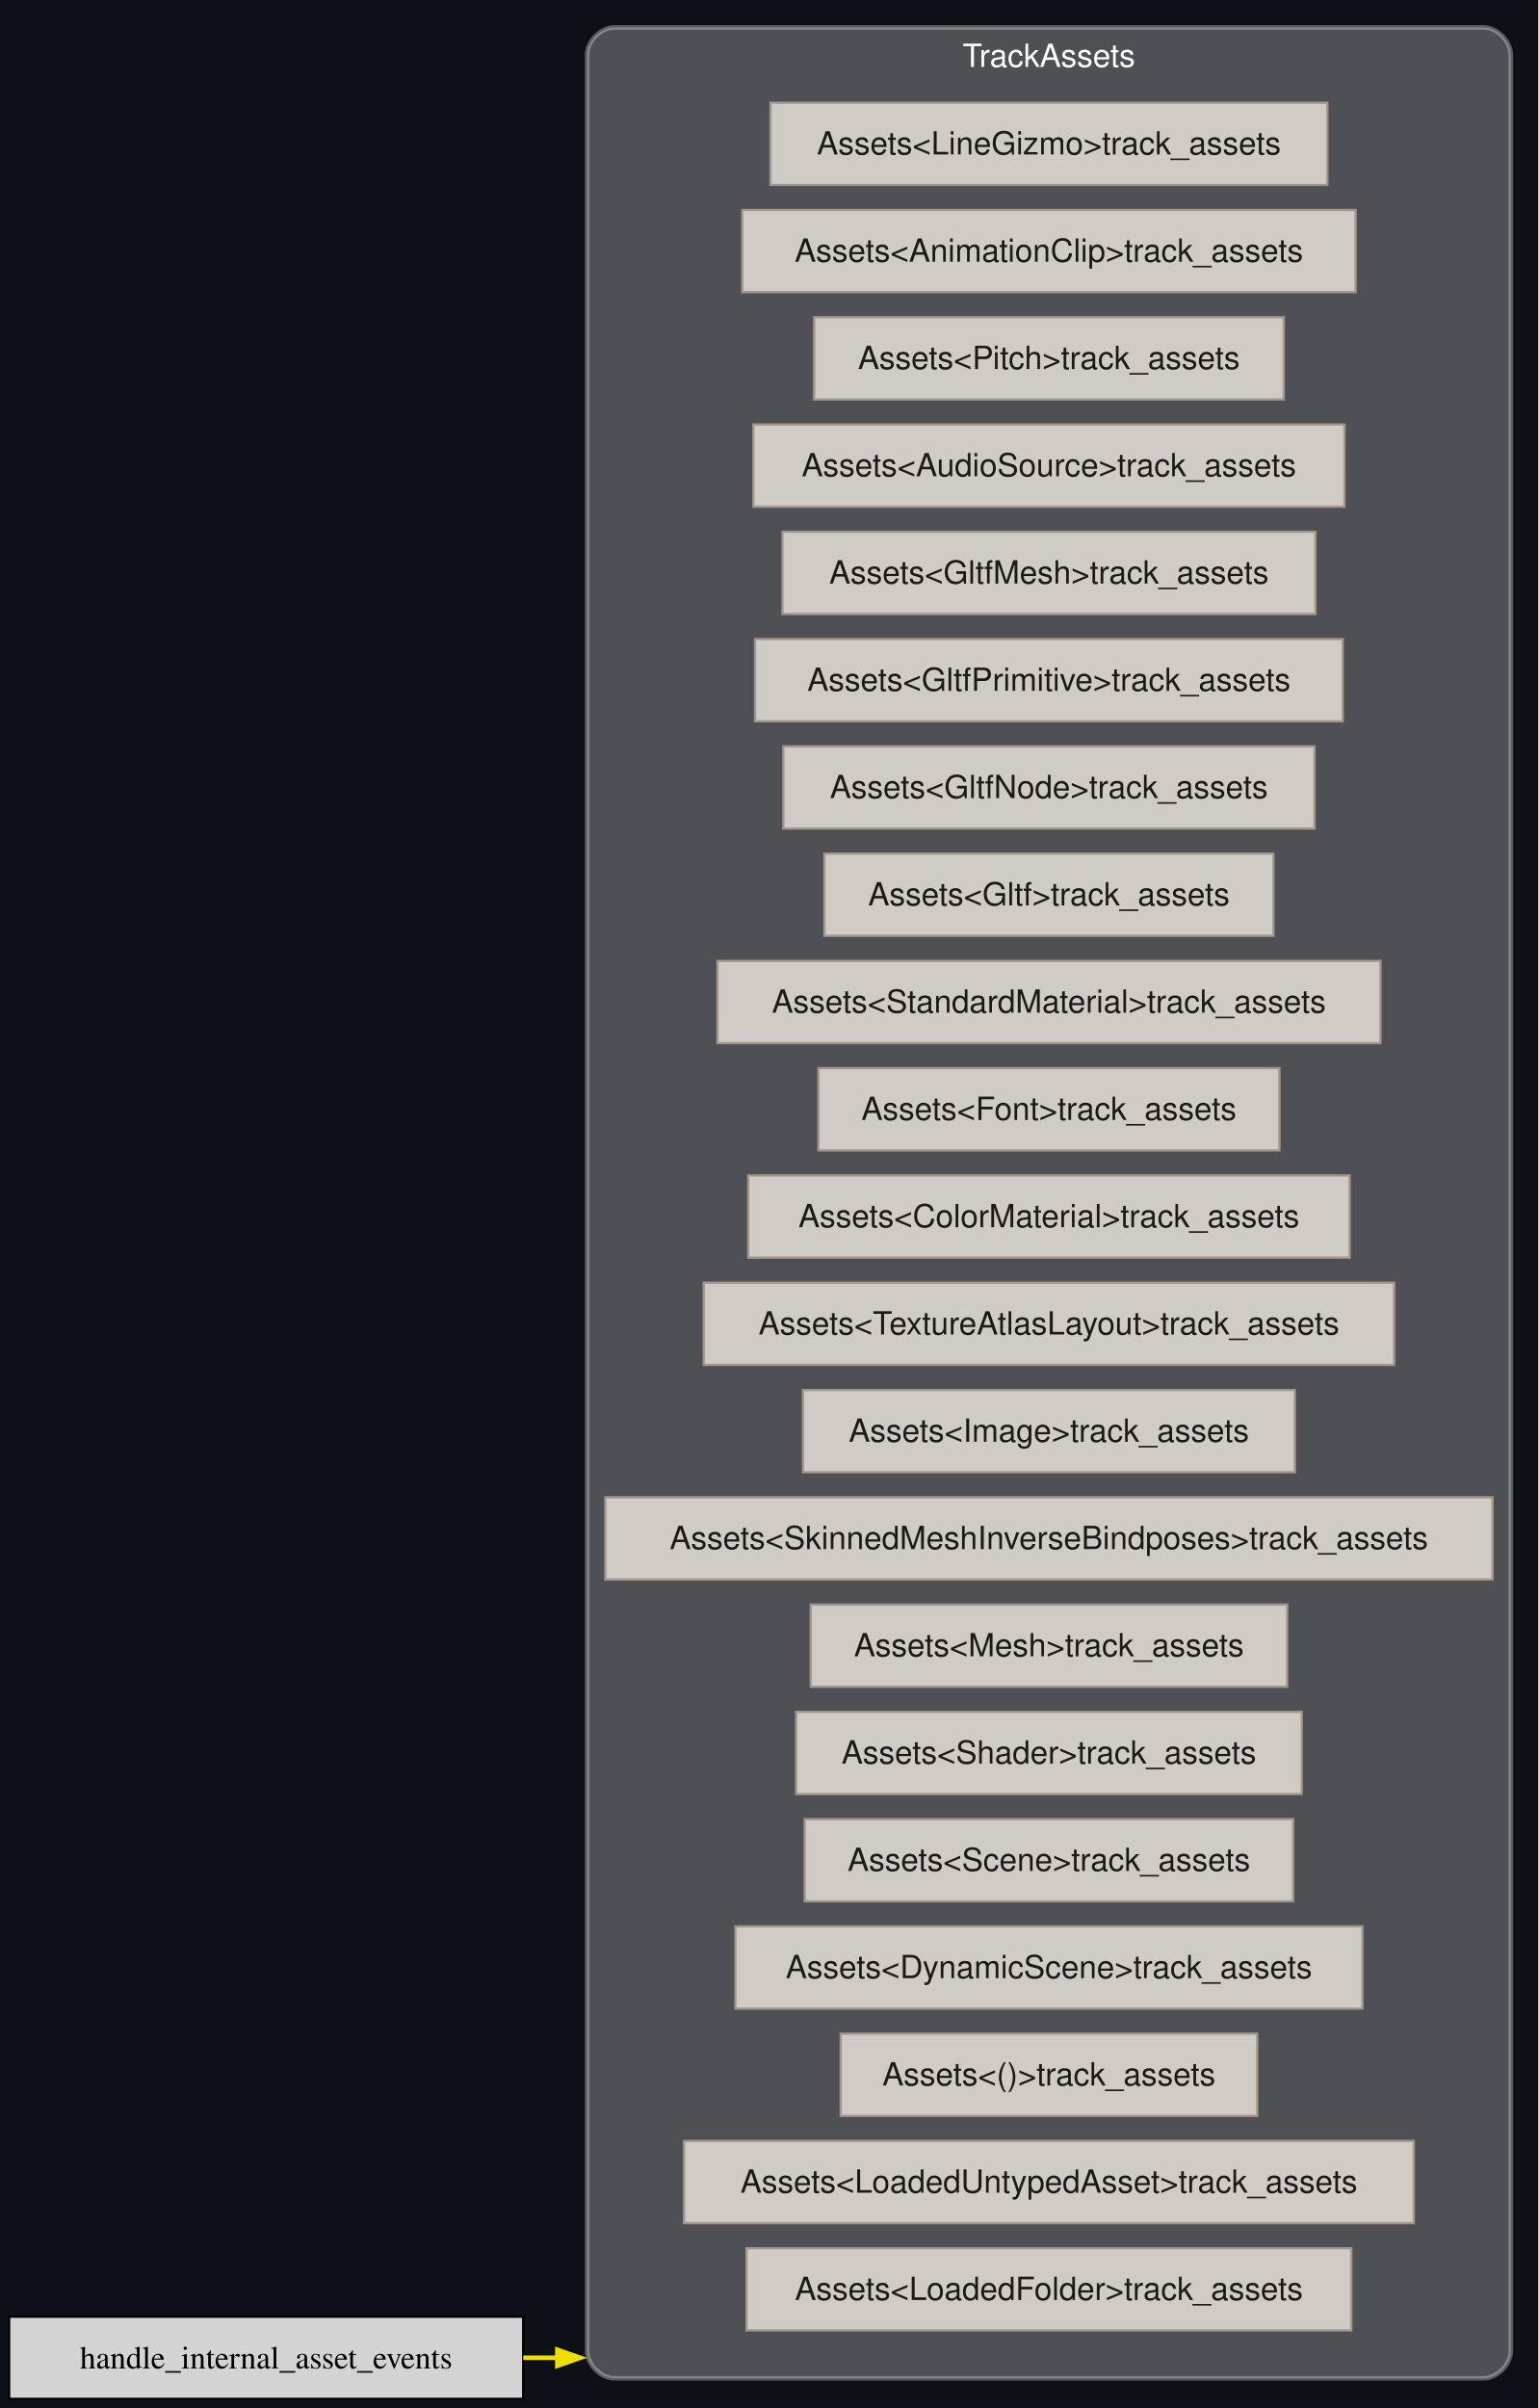
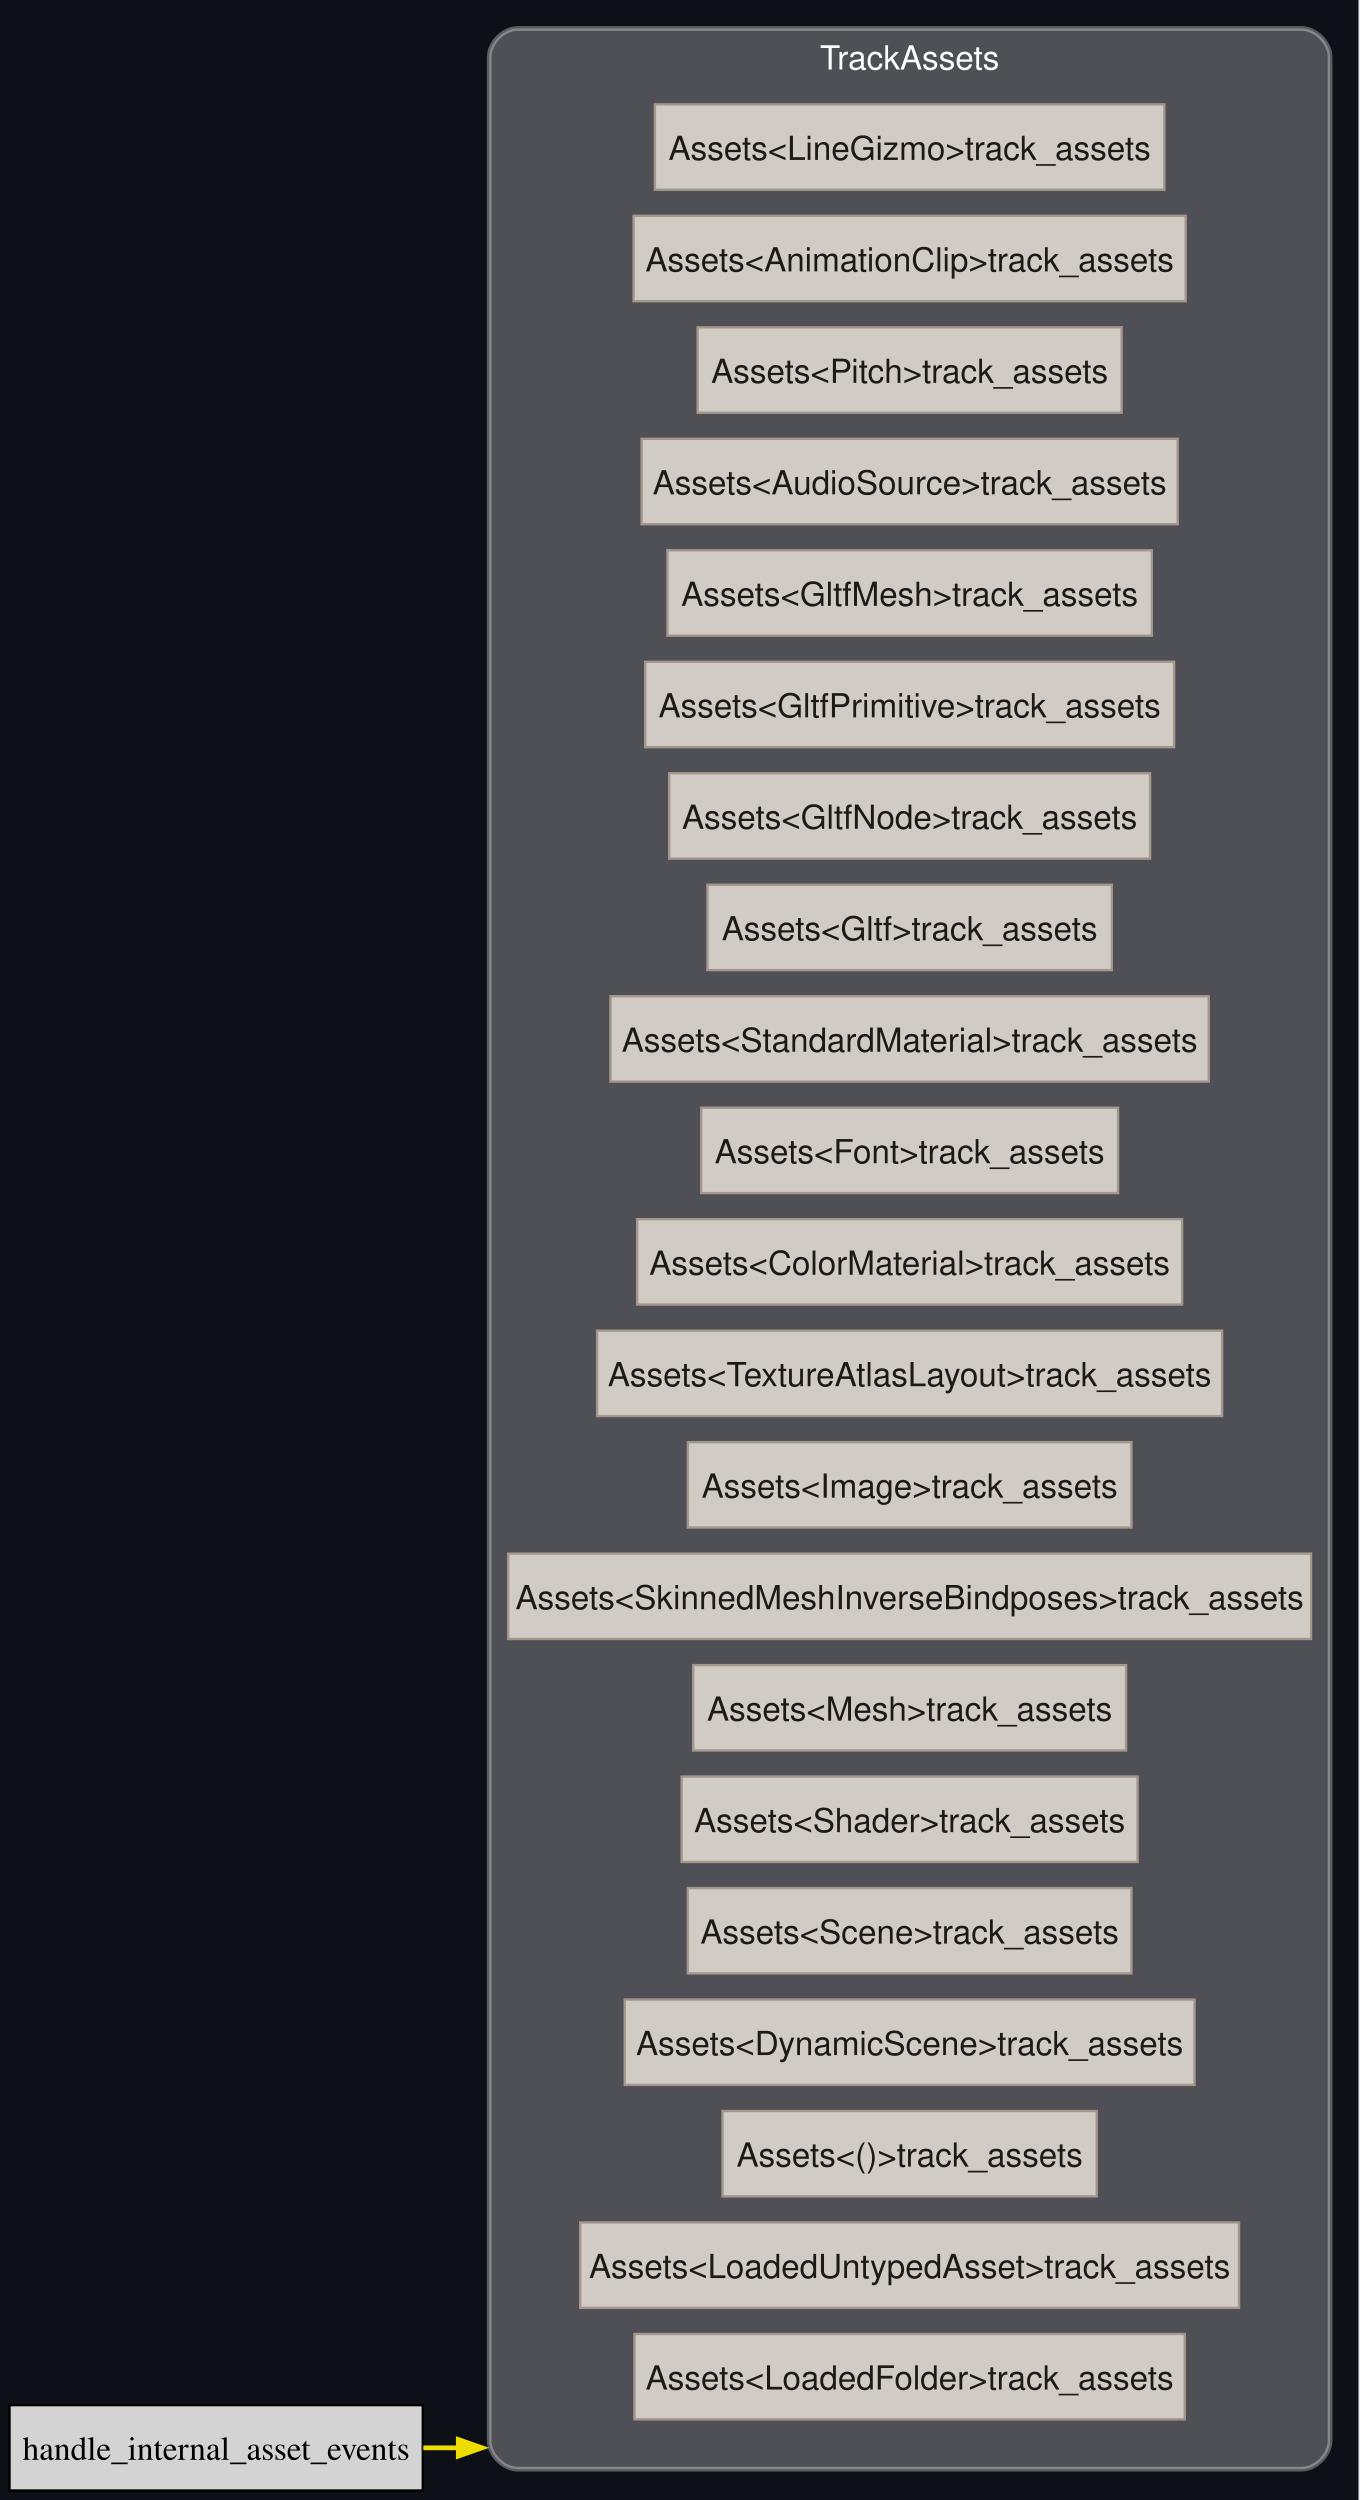
- <svg xmlns="http://www.w3.org/2000/svg" xmlns:xlink="http://www.w3.org/1999/xlink" width="674pt" height="1055pt" viewBox="0.00 0.00 674.00 1055.00">
-   <g id="graph0" class="graph" transform="scale(1 1) rotate(0) translate(4 1051)">
-     <polygon fill="#0d1117" stroke="none" points="-4,4 -4,-1051 670,-1051 670,4 -4,4" />
+ <svg xmlns="http://www.w3.org/2000/svg" xmlns:xlink="http://www.w3.org/1999/xlink" width="573pt" height="1054pt" viewBox="0.00 0.00 573.00 1054.00">
+   <g id="graph0" class="graph" transform="scale(1 1) rotate(0) translate(4 1050)">
+     <polygon fill="#0d1117" stroke="none" points="-4,4 -4,-1050 568.75,-1050 568.75,4 -4,4" />
    <g id="clust1" class="cluster">
      <g id="a_clust1">
        <a xlink:title="TrackAssets">
-           <path fill="#ffffff" fill-opacity="0.267" stroke="#ffffff" stroke-width="2" stroke-opacity="0.314" d="M265.25,-9C265.25,-9 646,-9 646,-9 652,-9 658,-15 658,-21 658,-21 658,-1027 658,-1027 658,-1033 652,-1039 646,-1039 646,-1039 265.25,-1039 265.25,-1039 259.25,-1039 253.25,-1033 253.25,-1027 253.25,-1027 253.25,-21 253.25,-21 253.25,-15 259.25,-9 265.25,-9" />
-           <text xml:space="preserve" text-anchor="middle" x="455.62" y="-1021.7" font-family="Helvetica,sans-Serif" font-size="14.00" fill="#ffffff">TrackAssets</text>
+           <path fill="#ffffff" fill-opacity="0.267" stroke="#ffffff" stroke-width="2" stroke-opacity="0.314" d="M214.25,-9C214.25,-9 544.75,-9 544.75,-9 550.75,-9 556.75,-15 556.75,-21 556.75,-21 556.75,-1026 556.75,-1026 556.75,-1032 550.75,-1038 544.75,-1038 544.75,-1038 214.25,-1038 214.25,-1038 208.25,-1038 202.25,-1032 202.25,-1026 202.25,-1026 202.25,-21 202.25,-21 202.25,-15 208.25,-9 214.25,-9" />
+           <text xml:space="preserve" text-anchor="middle" x="379.5" y="-1020.7" font-family="Helvetica,sans-Serif" font-size="14.00" fill="#ffffff">TrackAssets</text>
        </a>
      </g>
    </g>
    <g id="node2" class="node">
      <g id="a_node2">
        <a xlink:title="bevy_asset::assets::Assets&lt;bevy_asset::folder::LoadedFolder&gt;::track_assets">
-           <polygon fill="#d1cbc5" stroke="#a3978c" points="588.12,-66 323.12,-66 323.12,-30 588.12,-30 588.12,-66" />
-           <text xml:space="preserve" text-anchor="middle" x="455.62" y="-43.33" font-family="Helvetica,sans-Serif" font-size="14.00" fill="#1c1916">Assets&lt;LoadedFolder&gt;track_assets</text>
+           <polygon fill="#d1cbc5" stroke="#a3978c" points="495.5,-66 263.5,-66 263.5,-30 495.5,-30 495.5,-66" />
+           <text xml:space="preserve" text-anchor="middle" x="379.5" y="-42.58" font-family="Helvetica,sans-Serif" font-size="14.00" fill="#1c1916">Assets&lt;LoadedFolder&gt;track_assets</text>
        </a>
      </g>
    </g>
    <g id="node3" class="node">
      <g id="a_node3">
        <a xlink:title="bevy_asset::assets::Assets&lt;bevy_asset::assets::LoadedUntypedAsset&gt;::track_assets">
-           <polygon fill="#d1cbc5" stroke="#a3978c" points="615.5,-113 295.75,-113 295.75,-77 615.5,-77 615.5,-113" />
-           <text xml:space="preserve" text-anchor="middle" x="455.62" y="-90.33" font-family="Helvetica,sans-Serif" font-size="14.00" fill="#1c1916">Assets&lt;LoadedUntypedAsset&gt;track_assets</text>
+           <polygon fill="#d1cbc5" stroke="#a3978c" points="518.38,-113 240.62,-113 240.62,-77 518.38,-77 518.38,-113" />
+           <text xml:space="preserve" text-anchor="middle" x="379.5" y="-89.58" font-family="Helvetica,sans-Serif" font-size="14.00" fill="#1c1916">Assets&lt;LoadedUntypedAsset&gt;track_assets</text>
        </a>
      </g>
    </g>
    <g id="node4" class="node">
      <g id="a_node4">
        <a xlink:title="bevy_asset::assets::Assets&lt;()&gt;::track_assets">
-           <polygon fill="#d1cbc5" stroke="#a3978c" points="546.88,-160 364.38,-160 364.38,-124 546.88,-124 546.88,-160" />
-           <text xml:space="preserve" text-anchor="middle" x="455.62" y="-137.32" font-family="Helvetica,sans-Serif" font-size="14.00" fill="#1c1916">Assets&lt;()&gt;track_assets</text>
+           <polygon fill="#d1cbc5" stroke="#a3978c" points="458.38,-160 300.62,-160 300.62,-124 458.38,-124 458.38,-160" />
+           <text xml:space="preserve" text-anchor="middle" x="379.5" y="-136.57" font-family="Helvetica,sans-Serif" font-size="14.00" fill="#1c1916">Assets&lt;()&gt;track_assets</text>
        </a>
      </g>
    </g>
    <g id="node5" class="node">
      <g id="a_node5">
        <a xlink:title="bevy_asset::assets::Assets&lt;bevy_scene::dynamic_scene::DynamicScene&gt;::track_assets">
-           <polygon fill="#d1cbc5" stroke="#a3978c" points="593,-207 318.25,-207 318.25,-171 593,-171 593,-207" />
-           <text xml:space="preserve" text-anchor="middle" x="455.62" y="-184.32" font-family="Helvetica,sans-Serif" font-size="14.00" fill="#1c1916">Assets&lt;DynamicScene&gt;track_assets</text>
+           <polygon fill="#d1cbc5" stroke="#a3978c" points="499.62,-207 259.38,-207 259.38,-171 499.62,-171 499.62,-207" />
+           <text xml:space="preserve" text-anchor="middle" x="379.5" y="-183.57" font-family="Helvetica,sans-Serif" font-size="14.00" fill="#1c1916">Assets&lt;DynamicScene&gt;track_assets</text>
        </a>
      </g>
    </g>
    <g id="node6" class="node">
      <g id="a_node6">
        <a xlink:title="bevy_asset::assets::Assets&lt;bevy_scene::scene::Scene&gt;::track_assets">
-           <polygon fill="#d1cbc5" stroke="#a3978c" points="562.62,-254 348.62,-254 348.62,-218 562.62,-218 562.62,-254" />
-           <text xml:space="preserve" text-anchor="middle" x="455.62" y="-231.32" font-family="Helvetica,sans-Serif" font-size="14.00" fill="#1c1916">Assets&lt;Scene&gt;track_assets</text>
+           <polygon fill="#d1cbc5" stroke="#a3978c" points="473,-254 286,-254 286,-218 473,-218 473,-254" />
+           <text xml:space="preserve" text-anchor="middle" x="379.5" y="-230.57" font-family="Helvetica,sans-Serif" font-size="14.00" fill="#1c1916">Assets&lt;Scene&gt;track_assets</text>
        </a>
      </g>
    </g>
    <g id="node7" class="node">
      <g id="a_node7">
        <a xlink:title="bevy_asset::assets::Assets&lt;bevy_render::render_resource::shader::Shader&gt;::track_assets">
-           <polygon fill="#d1cbc5" stroke="#a3978c" points="566.38,-301 344.88,-301 344.88,-265 566.38,-265 566.38,-301" />
-           <text xml:space="preserve" text-anchor="middle" x="455.62" y="-278.32" font-family="Helvetica,sans-Serif" font-size="14.00" fill="#1c1916">Assets&lt;Shader&gt;track_assets</text>
+           <polygon fill="#d1cbc5" stroke="#a3978c" points="475.62,-301 283.38,-301 283.38,-265 475.62,-265 475.62,-301" />
+           <text xml:space="preserve" text-anchor="middle" x="379.5" y="-277.57" font-family="Helvetica,sans-Serif" font-size="14.00" fill="#1c1916">Assets&lt;Shader&gt;track_assets</text>
        </a>
      </g>
    </g>
    <g id="node8" class="node">
      <g id="a_node8">
        <a xlink:title="bevy_asset::assets::Assets&lt;bevy_render::mesh::mesh::Mesh&gt;::track_assets">
-           <polygon fill="#d1cbc5" stroke="#a3978c" points="560,-348 351.25,-348 351.25,-312 560,-312 560,-348" />
-           <text xml:space="preserve" text-anchor="middle" x="455.62" y="-325.32" font-family="Helvetica,sans-Serif" font-size="14.00" fill="#1c1916">Assets&lt;Mesh&gt;track_assets</text>
+           <polygon fill="#d1cbc5" stroke="#a3978c" points="470.75,-348 288.25,-348 288.25,-312 470.75,-312 470.75,-348" />
+           <text xml:space="preserve" text-anchor="middle" x="379.5" y="-324.57" font-family="Helvetica,sans-Serif" font-size="14.00" fill="#1c1916">Assets&lt;Mesh&gt;track_assets</text>
        </a>
      </g>
    </g>
    <g id="node9" class="node">
      <g id="a_node9">
        <a xlink:title="bevy_asset::assets::Assets&lt;bevy_render::mesh::mesh::skinning::SkinnedMeshInverseBindposes&gt;::track_assets">
-           <polygon fill="#d1cbc5" stroke="#a3978c" points="650,-395 261.25,-395 261.25,-359 650,-359 650,-395" />
-           <text xml:space="preserve" text-anchor="middle" x="455.62" y="-372.32" font-family="Helvetica,sans-Serif" font-size="14.00" fill="#1c1916">Assets&lt;SkinnedMeshInverseBindposes&gt;track_assets</text>
+           <polygon fill="#d1cbc5" stroke="#a3978c" points="548.75,-395 210.25,-395 210.25,-359 548.75,-359 548.75,-395" />
+           <text xml:space="preserve" text-anchor="middle" x="379.5" y="-371.57" font-family="Helvetica,sans-Serif" font-size="14.00" fill="#1c1916">Assets&lt;SkinnedMeshInverseBindposes&gt;track_assets</text>
        </a>
      </g>
    </g>
    <g id="node10" class="node">
      <g id="a_node10">
        <a xlink:title="bevy_asset::assets::Assets&lt;bevy_render::texture::image::Image&gt;::track_assets">
-           <polygon fill="#d1cbc5" stroke="#a3978c" points="563.38,-442 347.88,-442 347.88,-406 563.38,-406 563.38,-442" />
-           <text xml:space="preserve" text-anchor="middle" x="455.62" y="-419.32" font-family="Helvetica,sans-Serif" font-size="14.00" fill="#1c1916">Assets&lt;Image&gt;track_assets</text>
+           <polygon fill="#d1cbc5" stroke="#a3978c" points="473,-442 286,-442 286,-406 473,-406 473,-442" />
+           <text xml:space="preserve" text-anchor="middle" x="379.5" y="-418.57" font-family="Helvetica,sans-Serif" font-size="14.00" fill="#1c1916">Assets&lt;Image&gt;track_assets</text>
        </a>
      </g>
    </g>
    <g id="node11" class="node">
      <g id="a_node11">
        <a xlink:title="bevy_asset::assets::Assets&lt;bevy_sprite::texture_atlas::TextureAtlasLayout&gt;::track_assets">
-           <polygon fill="#d1cbc5" stroke="#a3978c" points="606.88,-489 304.38,-489 304.38,-453 606.88,-453 606.88,-489" />
-           <text xml:space="preserve" text-anchor="middle" x="455.62" y="-466.32" font-family="Helvetica,sans-Serif" font-size="14.00" fill="#1c1916">Assets&lt;TextureAtlasLayout&gt;track_assets</text>
+           <polygon fill="#d1cbc5" stroke="#a3978c" points="511.25,-489 247.75,-489 247.75,-453 511.25,-453 511.25,-489" />
+           <text xml:space="preserve" text-anchor="middle" x="379.5" y="-465.57" font-family="Helvetica,sans-Serif" font-size="14.00" fill="#1c1916">Assets&lt;TextureAtlasLayout&gt;track_assets</text>
        </a>
      </g>
    </g>
    <g id="node12" class="node">
      <g id="a_node12">
        <a xlink:title="bevy_asset::assets::Assets&lt;bevy_sprite::mesh2d::color_material::ColorMaterial&gt;::track_assets">
-           <polygon fill="#d1cbc5" stroke="#a3978c" points="587.38,-536 323.88,-536 323.88,-500 587.38,-500 587.38,-536" />
-           <text xml:space="preserve" text-anchor="middle" x="455.62" y="-513.33" font-family="Helvetica,sans-Serif" font-size="14.00" fill="#1c1916">Assets&lt;ColorMaterial&gt;track_assets</text>
+           <polygon fill="#d1cbc5" stroke="#a3978c" points="494.38,-536 264.62,-536 264.62,-500 494.38,-500 494.38,-536" />
+           <text xml:space="preserve" text-anchor="middle" x="379.5" y="-512.58" font-family="Helvetica,sans-Serif" font-size="14.00" fill="#1c1916">Assets&lt;ColorMaterial&gt;track_assets</text>
        </a>
      </g>
    </g>
    <g id="node13" class="node">
      <g id="a_node13">
        <a xlink:title="bevy_asset::assets::Assets&lt;bevy_text::font::Font&gt;::track_assets">
-           <polygon fill="#d1cbc5" stroke="#a3978c" points="556.62,-583 354.62,-583 354.62,-547 556.62,-547 556.62,-583" />
-           <text xml:space="preserve" text-anchor="middle" x="455.62" y="-560.33" font-family="Helvetica,sans-Serif" font-size="14.00" fill="#1c1916">Assets&lt;Font&gt;track_assets</text>
+           <polygon fill="#d1cbc5" stroke="#a3978c" points="467.38,-583 291.62,-583 291.62,-547 467.38,-547 467.38,-583" />
+           <text xml:space="preserve" text-anchor="middle" x="379.5" y="-559.58" font-family="Helvetica,sans-Serif" font-size="14.00" fill="#1c1916">Assets&lt;Font&gt;track_assets</text>
        </a>
      </g>
    </g>
    <g id="node14" class="node">
      <g id="a_node14">
        <a xlink:title="bevy_asset::assets::Assets&lt;bevy_pbr::pbr_material::StandardMaterial&gt;::track_assets">
-           <polygon fill="#d1cbc5" stroke="#a3978c" points="600.88,-630 310.38,-630 310.38,-594 600.88,-594 600.88,-630" />
-           <text xml:space="preserve" text-anchor="middle" x="455.62" y="-607.33" font-family="Helvetica,sans-Serif" font-size="14.00" fill="#1c1916">Assets&lt;StandardMaterial&gt;track_assets</text>
+           <polygon fill="#d1cbc5" stroke="#a3978c" points="505.62,-630 253.38,-630 253.38,-594 505.62,-594 505.62,-630" />
+           <text xml:space="preserve" text-anchor="middle" x="379.5" y="-606.58" font-family="Helvetica,sans-Serif" font-size="14.00" fill="#1c1916">Assets&lt;StandardMaterial&gt;track_assets</text>
        </a>
      </g>
    </g>
    <g id="node15" class="node">
      <g id="a_node15">
        <a xlink:title="bevy_asset::assets::Assets&lt;bevy_gltf::Gltf&gt;::track_assets">
-           <polygon fill="#d1cbc5" stroke="#a3978c" points="554,-677 357.25,-677 357.25,-641 554,-641 554,-677" />
-           <text xml:space="preserve" text-anchor="middle" x="455.62" y="-654.33" font-family="Helvetica,sans-Serif" font-size="14.00" fill="#1c1916">Assets&lt;Gltf&gt;track_assets</text>
+           <polygon fill="#d1cbc5" stroke="#a3978c" points="464.75,-677 294.25,-677 294.25,-641 464.75,-641 464.75,-677" />
+           <text xml:space="preserve" text-anchor="middle" x="379.5" y="-653.58" font-family="Helvetica,sans-Serif" font-size="14.00" fill="#1c1916">Assets&lt;Gltf&gt;track_assets</text>
        </a>
      </g>
    </g>
    <g id="node16" class="node">
      <g id="a_node16">
        <a xlink:title="bevy_asset::assets::Assets&lt;bevy_gltf::GltfNode&gt;::track_assets">
-           <polygon fill="#d1cbc5" stroke="#a3978c" points="572,-724 339.25,-724 339.25,-688 572,-688 572,-724" />
-           <text xml:space="preserve" text-anchor="middle" x="455.62" y="-701.33" font-family="Helvetica,sans-Serif" font-size="14.00" fill="#1c1916">Assets&lt;GltfNode&gt;track_assets</text>
+           <polygon fill="#d1cbc5" stroke="#a3978c" points="480.88,-724 278.12,-724 278.12,-688 480.88,-688 480.88,-724" />
+           <text xml:space="preserve" text-anchor="middle" x="379.5" y="-700.58" font-family="Helvetica,sans-Serif" font-size="14.00" fill="#1c1916">Assets&lt;GltfNode&gt;track_assets</text>
        </a>
      </g>
    </g>
    <g id="node17" class="node">
      <g id="a_node17">
        <a xlink:title="bevy_asset::assets::Assets&lt;bevy_gltf::GltfPrimitive&gt;::track_assets">
-           <polygon fill="#d1cbc5" stroke="#a3978c" points="584.38,-771 326.88,-771 326.88,-735 584.38,-735 584.38,-771" />
-           <text xml:space="preserve" text-anchor="middle" x="455.62" y="-748.33" font-family="Helvetica,sans-Serif" font-size="14.00" fill="#1c1916">Assets&lt;GltfPrimitive&gt;track_assets</text>
+           <polygon fill="#d1cbc5" stroke="#a3978c" points="491,-771 268,-771 268,-735 491,-735 491,-771" />
+           <text xml:space="preserve" text-anchor="middle" x="379.5" y="-747.58" font-family="Helvetica,sans-Serif" font-size="14.00" fill="#1c1916">Assets&lt;GltfPrimitive&gt;track_assets</text>
        </a>
      </g>
    </g>
    <g id="node18" class="node">
      <g id="a_node18">
        <a xlink:title="bevy_asset::assets::Assets&lt;bevy_gltf::GltfMesh&gt;::track_assets">
-           <polygon fill="#d1cbc5" stroke="#a3978c" points="572.38,-818 338.88,-818 338.88,-782 572.38,-782 572.38,-818" />
-           <text xml:space="preserve" text-anchor="middle" x="455.62" y="-795.33" font-family="Helvetica,sans-Serif" font-size="14.00" fill="#1c1916">Assets&lt;GltfMesh&gt;track_assets</text>
+           <polygon fill="#d1cbc5" stroke="#a3978c" points="481.62,-818 277.38,-818 277.38,-782 481.62,-782 481.62,-818" />
+           <text xml:space="preserve" text-anchor="middle" x="379.5" y="-794.58" font-family="Helvetica,sans-Serif" font-size="14.00" fill="#1c1916">Assets&lt;GltfMesh&gt;track_assets</text>
        </a>
      </g>
    </g>
    <g id="node19" class="node">
      <g id="a_node19">
        <a xlink:title="bevy_asset::assets::Assets&lt;bevy_audio::audio_source::AudioSource&gt;::track_assets">
-           <polygon fill="#d1cbc5" stroke="#a3978c" points="585.12,-865 326.12,-865 326.12,-829 585.12,-829 585.12,-865" />
-           <text xml:space="preserve" text-anchor="middle" x="455.62" y="-842.33" font-family="Helvetica,sans-Serif" font-size="14.00" fill="#1c1916">Assets&lt;AudioSource&gt;track_assets</text>
+           <polygon fill="#d1cbc5" stroke="#a3978c" points="492.5,-865 266.5,-865 266.5,-829 492.5,-829 492.5,-865" />
+           <text xml:space="preserve" text-anchor="middle" x="379.5" y="-841.58" font-family="Helvetica,sans-Serif" font-size="14.00" fill="#1c1916">Assets&lt;AudioSource&gt;track_assets</text>
        </a>
      </g>
    </g>
    <g id="node20" class="node">
      <g id="a_node20">
        <a xlink:title="bevy_asset::assets::Assets&lt;bevy_audio::pitch::Pitch&gt;::track_assets">
-           <polygon fill="#d1cbc5" stroke="#a3978c" points="558.5,-912 352.75,-912 352.75,-876 558.5,-876 558.5,-912" />
-           <text xml:space="preserve" text-anchor="middle" x="455.62" y="-889.33" font-family="Helvetica,sans-Serif" font-size="14.00" fill="#1c1916">Assets&lt;Pitch&gt;track_assets</text>
+           <polygon fill="#d1cbc5" stroke="#a3978c" points="468.88,-912 290.12,-912 290.12,-876 468.88,-876 468.88,-912" />
+           <text xml:space="preserve" text-anchor="middle" x="379.5" y="-888.58" font-family="Helvetica,sans-Serif" font-size="14.00" fill="#1c1916">Assets&lt;Pitch&gt;track_assets</text>
        </a>
      </g>
    </g>
    <g id="node21" class="node">
      <g id="a_node21">
        <a xlink:title="bevy_asset::assets::Assets&lt;bevy_animation::AnimationClip&gt;::track_assets">
-           <polygon fill="#d1cbc5" stroke="#a3978c" points="590,-959 321.25,-959 321.25,-923 590,-923 590,-959" />
-           <text xml:space="preserve" text-anchor="middle" x="455.62" y="-936.33" font-family="Helvetica,sans-Serif" font-size="14.00" fill="#1c1916">Assets&lt;AnimationClip&gt;track_assets</text>
+           <polygon fill="#d1cbc5" stroke="#a3978c" points="495.88,-959 263.12,-959 263.12,-923 495.88,-923 495.88,-959" />
+           <text xml:space="preserve" text-anchor="middle" x="379.5" y="-935.58" font-family="Helvetica,sans-Serif" font-size="14.00" fill="#1c1916">Assets&lt;AnimationClip&gt;track_assets</text>
        </a>
      </g>
    </g>
    <g id="node22" class="node">
      <g id="a_node22">
        <a xlink:title="bevy_asset::assets::Assets&lt;bevy_gizmos::LineGizmo&gt;::track_assets">
-           <polygon fill="#d1cbc5" stroke="#a3978c" points="577.62,-1006 333.62,-1006 333.62,-970 577.62,-970 577.62,-1006" />
-           <text xml:space="preserve" text-anchor="middle" x="455.62" y="-983.33" font-family="Helvetica,sans-Serif" font-size="14.00" fill="#1c1916">Assets&lt;LineGizmo&gt;track_assets</text>
+           <polygon fill="#d1cbc5" stroke="#a3978c" points="486.88,-1006 272.12,-1006 272.12,-970 486.88,-970 486.88,-1006" />
+           <text xml:space="preserve" text-anchor="middle" x="379.5" y="-982.58" font-family="Helvetica,sans-Serif" font-size="14.00" fill="#1c1916">Assets&lt;LineGizmo&gt;track_assets</text>
        </a>
      </g>
    </g>
    <g id="node23" class="node">
      <g id="a_node23">
        <a xlink:title="bevy_asset::server::handle_internal_asset_events">
-           <polygon fill="lightgrey" stroke="black" points="225.25,-36 0,-36 0,0 225.25,0 225.25,-36" />
-           <text xml:space="preserve" text-anchor="middle" x="112.62" y="-13.32" font-family="Times,serif" font-size="14.00">handle_internal_asset_events</text>
+           <polygon fill="lightgrey" stroke="black" points="174.25,-36 0,-36 0,0 174.25,0 174.25,-36" />
+           <text xml:space="preserve" text-anchor="middle" x="87.12" y="-12.95" font-family="Times,serif" font-size="14.00">handle_internal_asset_events</text>
        </a>
      </g>
    </g>
    <g id="edge1" class="edge">
      <g id="a_edge1">
        <a xlink:title="SystemTypeSet(ExclusiveFunctionSystem&lt;fn(), handle_internal_asset_events&gt;()) → TrackAssets">
-           <path fill="none" stroke="#eede00" stroke-width="2" d="M225.28,-18C230.26,-18 235.32,-18 240.43,-18" />
-           <polygon fill="#eede00" stroke="#eede00" stroke-width="2" points="240.22,-21.5 250.22,-18 240.22,-14.5 240.22,-21.5" />
+           <path fill="none" stroke="#eede00" stroke-width="2" d="M174.46,-18C179.36,-18 184.37,-18 189.46,-18" />
+           <polygon fill="#eede00" stroke="#eede00" stroke-width="2" points="189.23,-21.5 199.23,-18 189.23,-14.5 189.23,-21.5" />
        </a>
      </g>
    </g>
  </g>
</svg>
